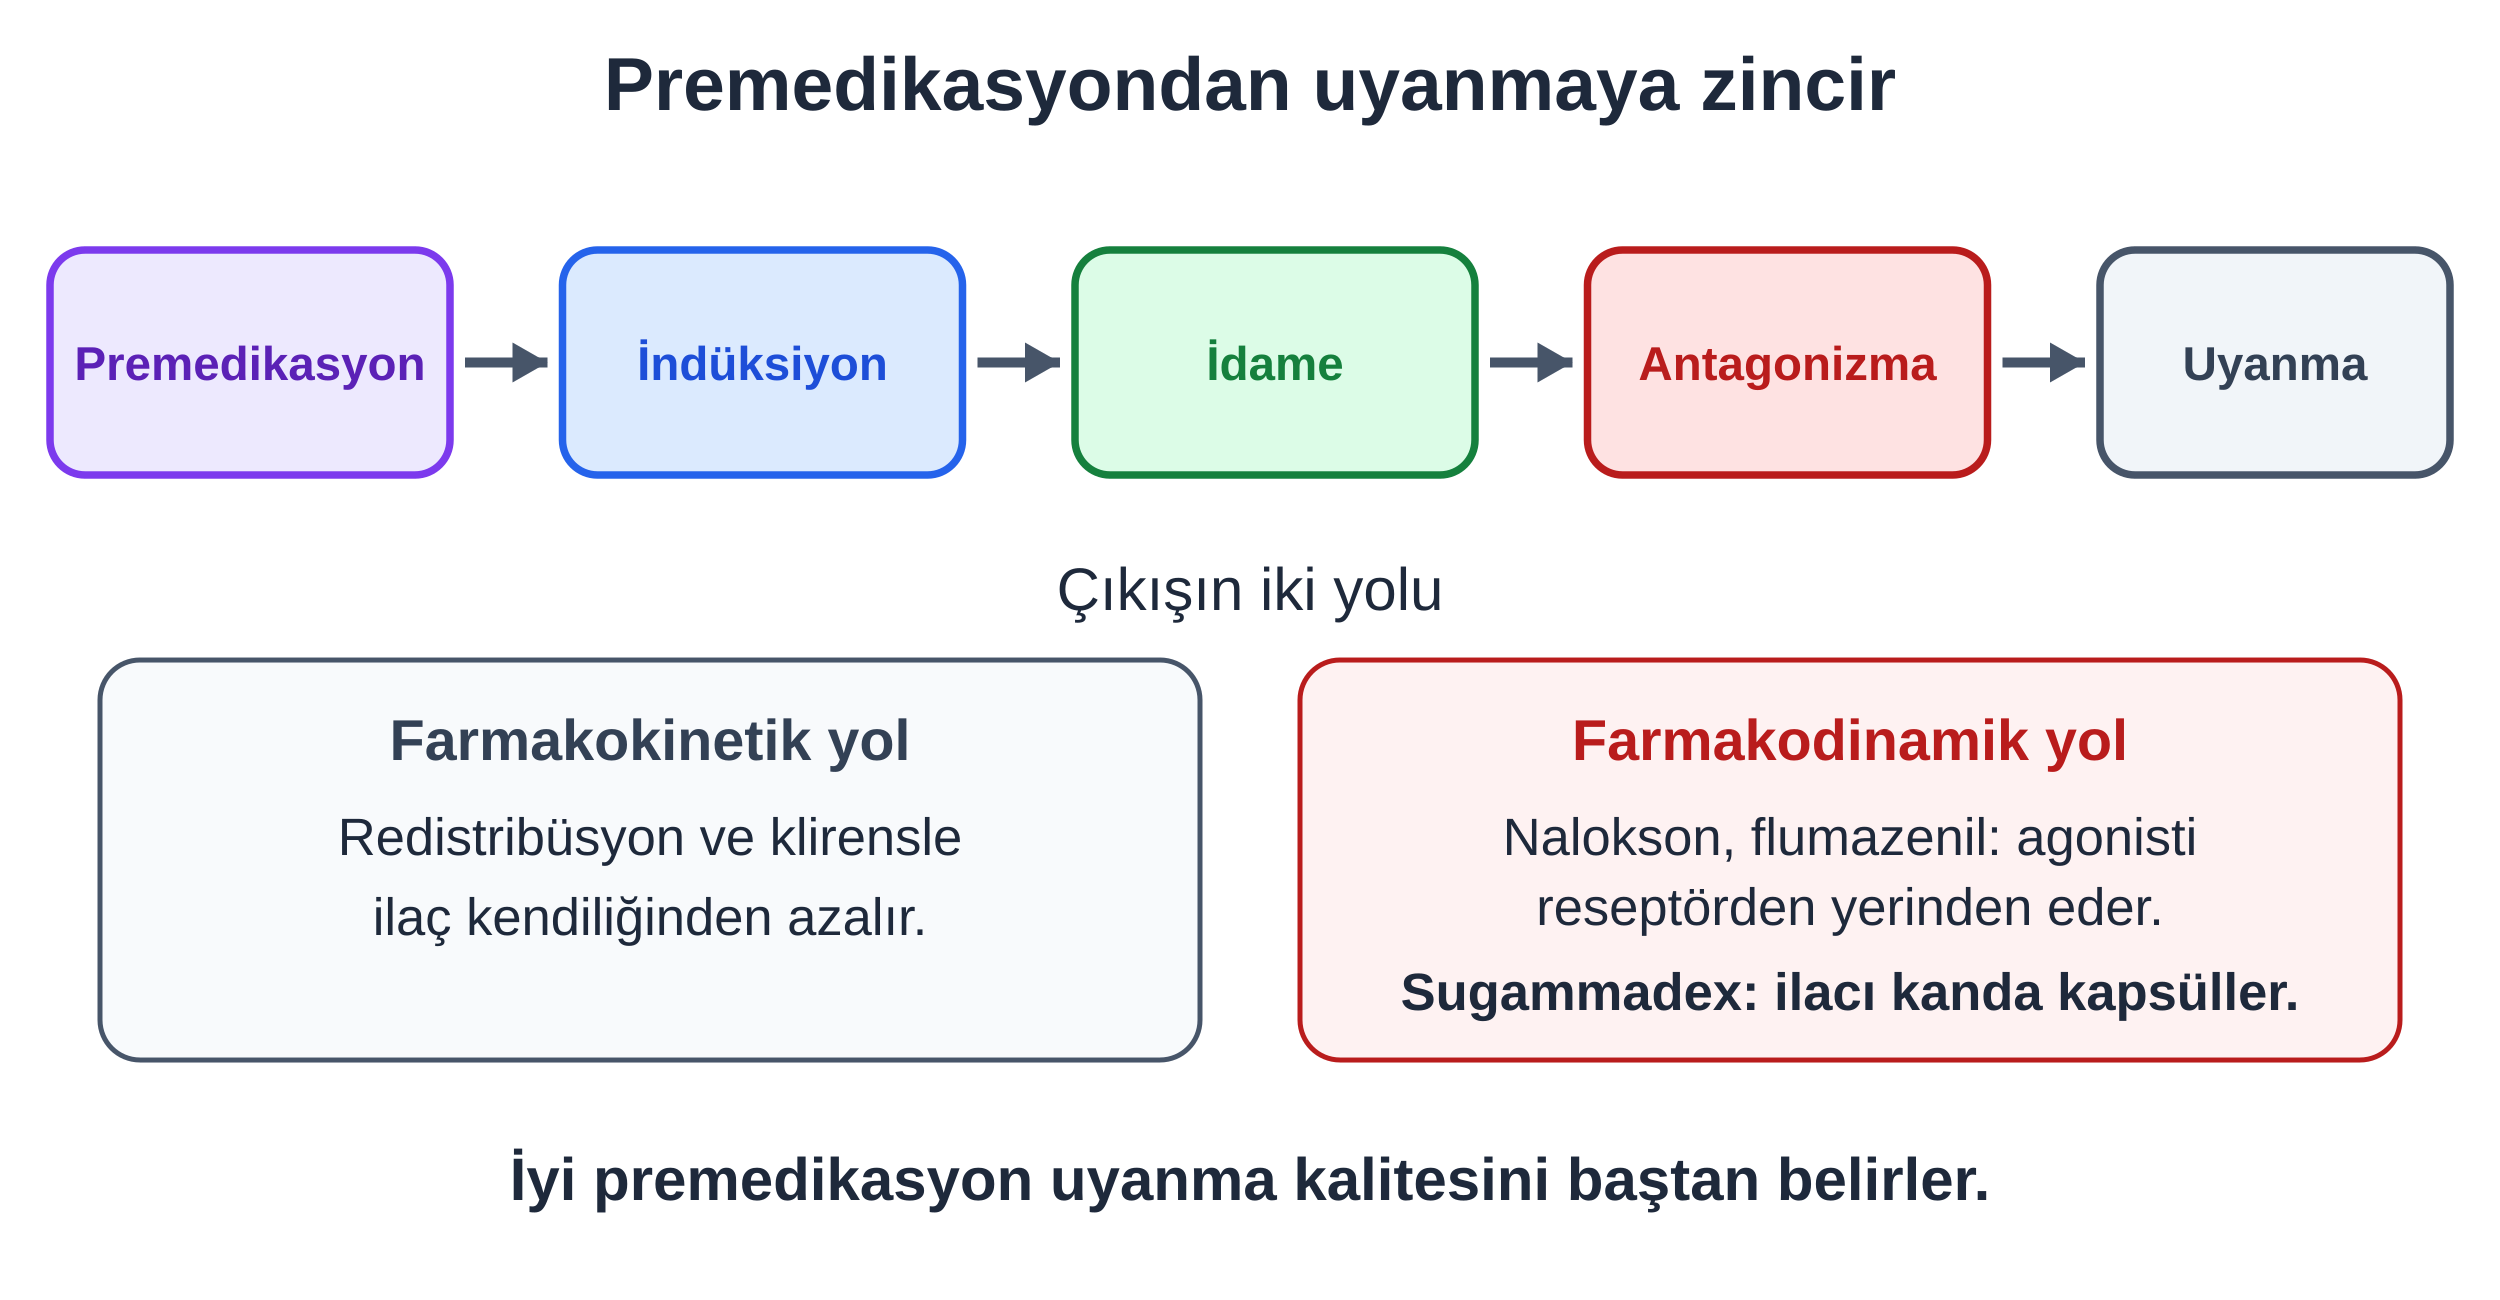
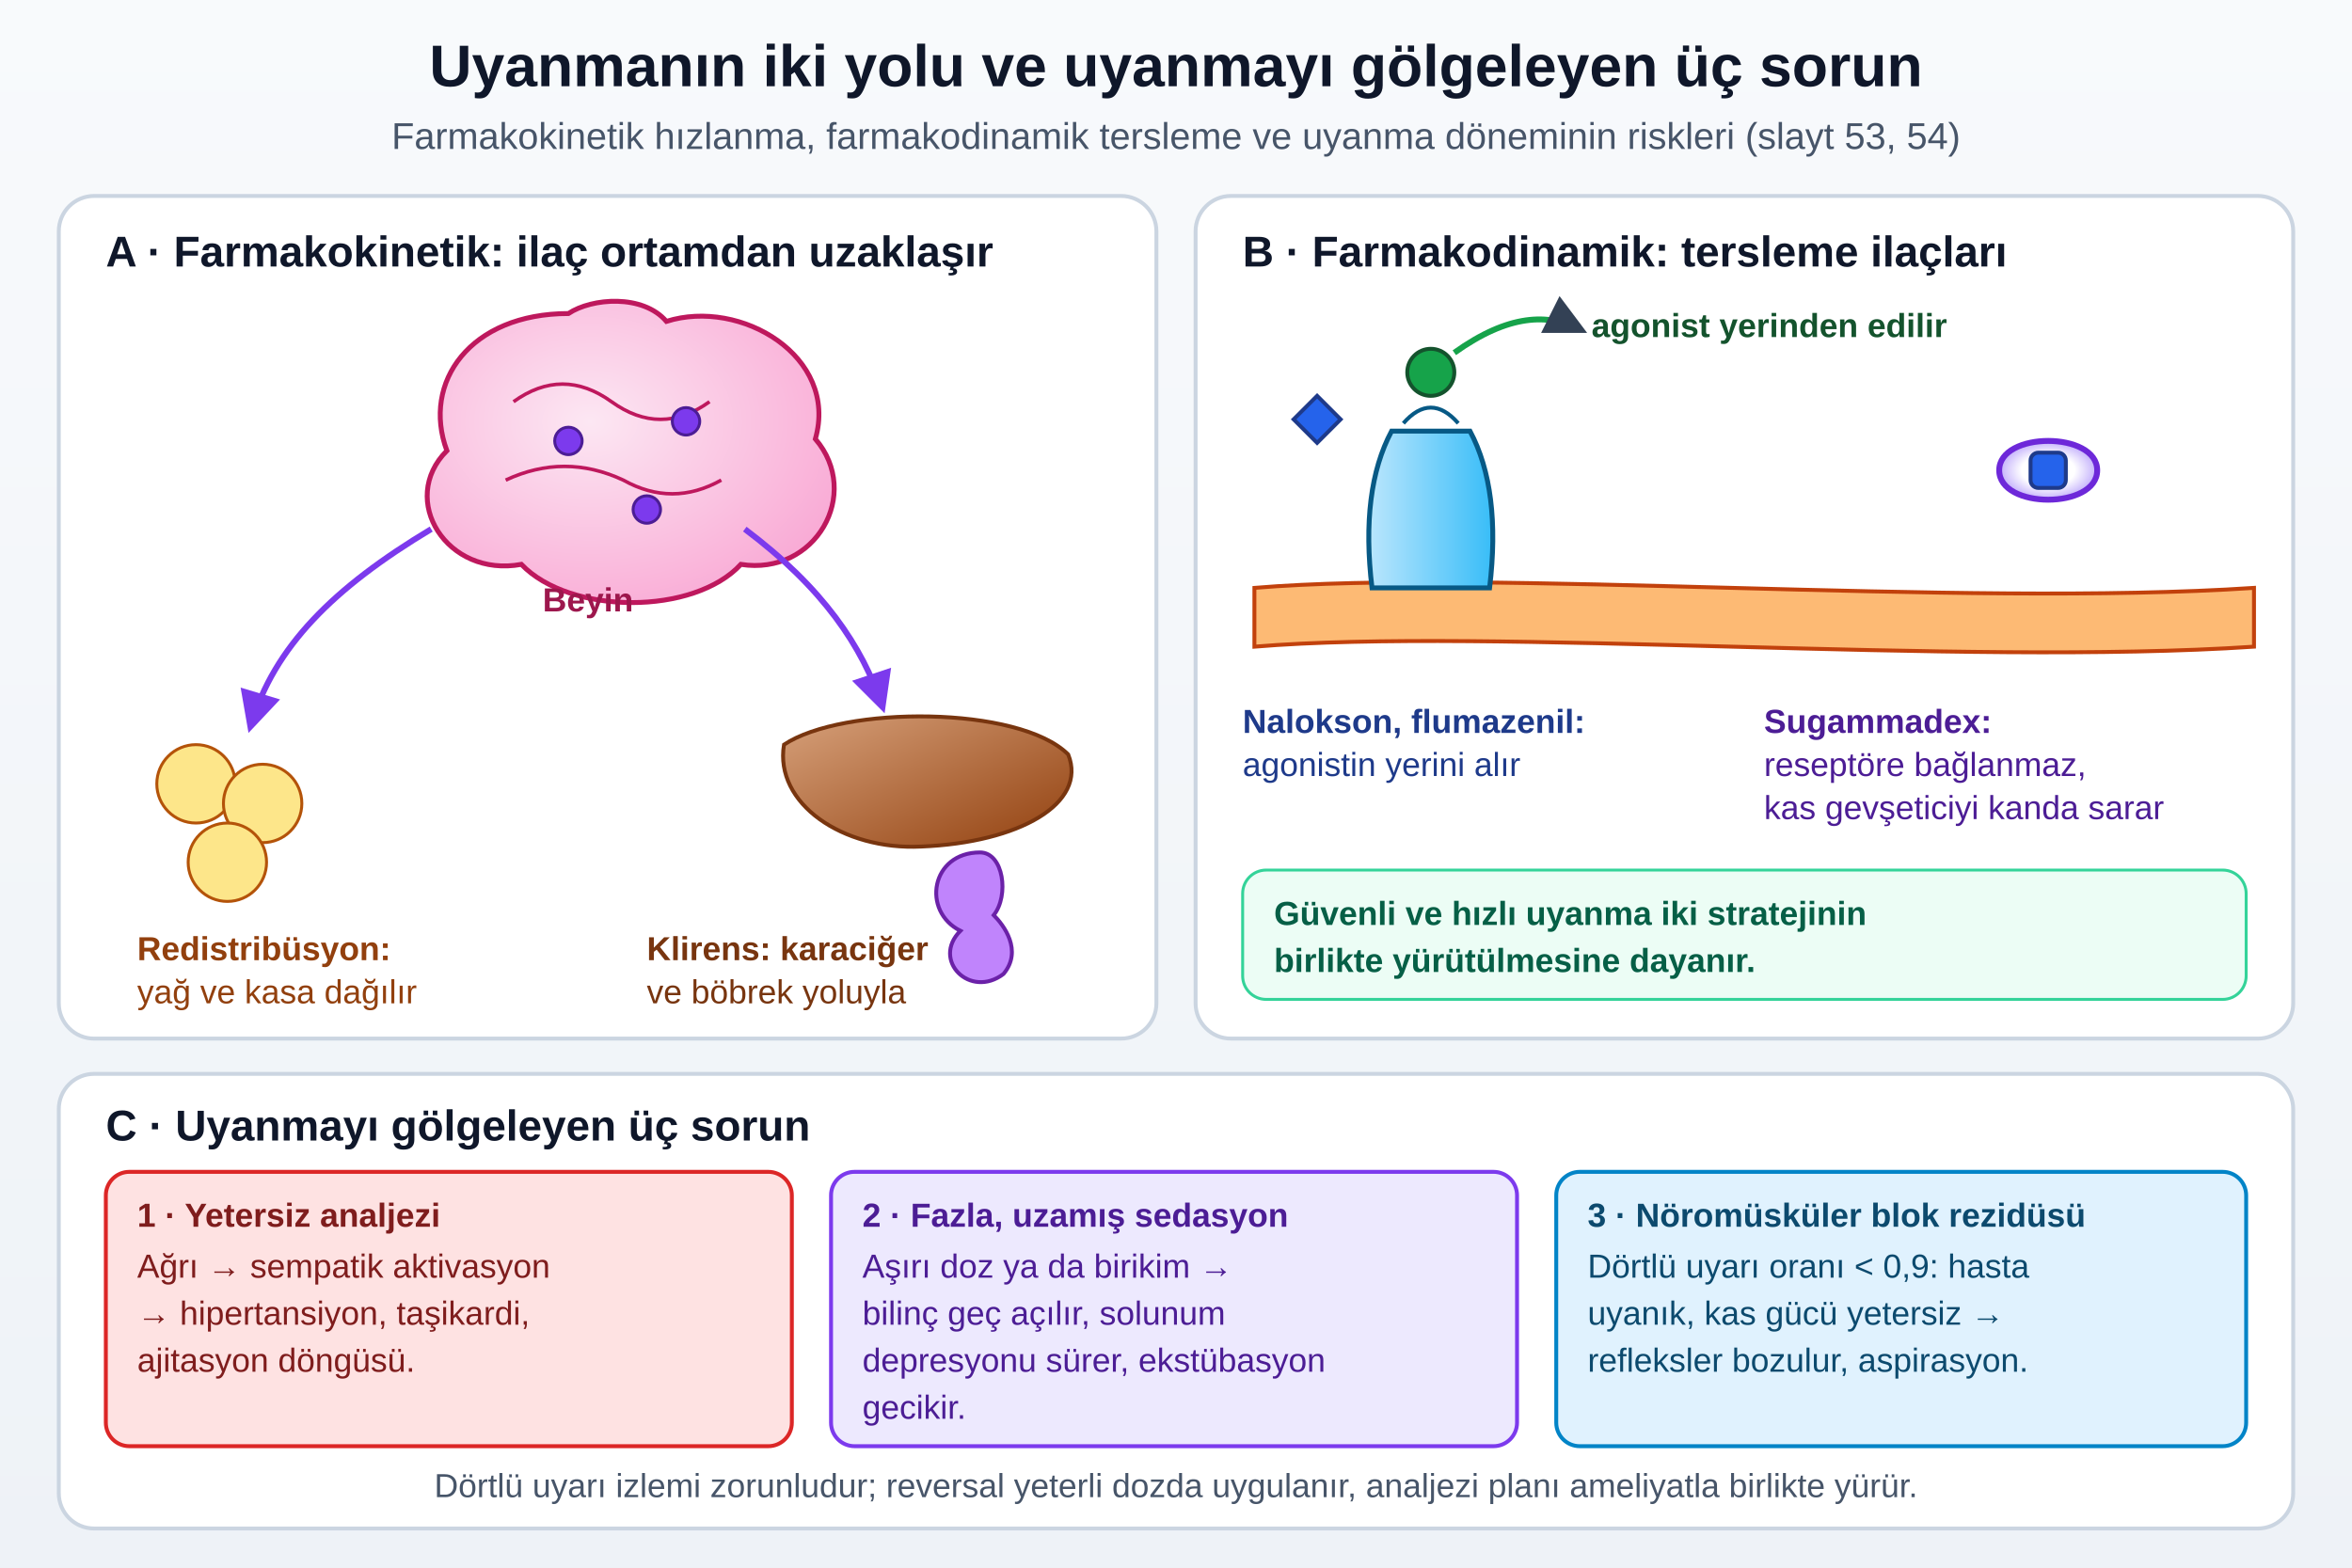
- <svg xmlns="http://www.w3.org/2000/svg" viewBox="0 0 1000 520" width="1000" height="520">
-   <rect width="1000" height="520" fill="#ffffff" />
-   <text x="500" y="44" text-anchor="middle" font-family="Segoe UI, Arial, sans-serif" font-size="30" font-weight="bold" fill="#1e293b">Premedikasyondan uyanmaya zincir</text>
+ <svg xmlns="http://www.w3.org/2000/svg" viewBox="0 0 1200 800" width="1200" height="800" font-family="Segoe UI, Arial, sans-serif">
  <defs>
-     <marker id="okz" markerUnits="userSpaceOnUse" markerWidth="16" markerHeight="16" refX="14" refY="8" orient="auto">
-       <path d="M0 0 L14 8 L0 16 z" fill="#475569" />
+     <linearGradient id="zemin" x1="0" y1="0" x2="0" y2="1">
+       <stop offset="0" stop-color="#f8fafc" />
+       <stop offset="1" stop-color="#eef2f7" />
+     </linearGradient>
+     <radialGradient id="beyin" cx="0.4" cy="0.4" r="0.7">
+       <stop offset="0" stop-color="#fce7f3" />
+       <stop offset="1" stop-color="#f9a8d4" />
+     </radialGradient>
+     <linearGradient id="kc" x1="0" y1="0" x2="1" y2="1">
+       <stop offset="0" stop-color="#d6a07a" />
+       <stop offset="1" stop-color="#92400e" />
+     </linearGradient>
+     <linearGradient id="rs" x1="0" y1="0" x2="1" y2="0">
+       <stop offset="0" stop-color="#bae6fd" />
+       <stop offset="1" stop-color="#38bdf8" />
+     </linearGradient>
+     <radialGradient id="halka" cx="0.5" cy="0.5" r="0.6">
+       <stop offset="0.45" stop-color="#ffffff" />
+       <stop offset="1" stop-color="#a78bfa" />
+     </radialGradient>
+     <marker id="ok" viewBox="0 0 10 10" refX="8" refY="5" markerWidth="7" markerHeight="7" orient="auto">
+       <path d="M0 0 L10 5 L0 10 z" fill="#334155" />
    </marker>
+     <marker id="okm" viewBox="0 0 10 10" refX="8" refY="5" markerWidth="7" markerHeight="7" orient="auto">
+       <path d="M0 0 L10 5 L0 10 z" fill="#7c3aed" />
+     </marker>
+     <g id="ilac">
+       <circle r="7" fill="#7c3aed" stroke="#4c1d95" stroke-width="1.5" />
+     </g>
  </defs>
-   <g font-family="Segoe UI, Arial, sans-serif">
-     <rect x="20" y="100" width="160" height="90" rx="14" fill="#ede9fe" stroke="#7c3aed" stroke-width="3" />
-     <text x="100" y="152" text-anchor="middle" font-size="19" font-weight="bold" fill="#5b21b6">Premedikasyon</text>
-     <rect x="225" y="100" width="160" height="90" rx="14" fill="#dbeafe" stroke="#2563eb" stroke-width="3" />
-     <text x="305" y="152" text-anchor="middle" font-size="19" font-weight="bold" fill="#1d4ed8">İndüksiyon</text>
-     <rect x="430" y="100" width="160" height="90" rx="14" fill="#dcfce7" stroke="#15803d" stroke-width="3" />
-     <text x="510" y="152" text-anchor="middle" font-size="19" font-weight="bold" fill="#15803d">İdame</text>
-     <rect x="635" y="100" width="160" height="90" rx="14" fill="#fee2e2" stroke="#b91c1c" stroke-width="3" />
-     <text x="715" y="152" text-anchor="middle" font-size="19" font-weight="bold" fill="#b91c1c">Antagonizma</text>
-     <rect x="840" y="100" width="140" height="90" rx="14" fill="#f1f5f9" stroke="#475569" stroke-width="3" />
-     <text x="910" y="152" text-anchor="middle" font-size="19" font-weight="bold" fill="#334155">Uyanma</text>
-     <g stroke="#475569" stroke-width="4" fill="none" marker-end="url(#okz)">
-       <path d="M186 145 h33" />
-       <path d="M391 145 h33" />
-       <path d="M596 145 h33" />
-       <path d="M801 145 h33" />
-     </g>
-     <text x="500" y="244" text-anchor="middle" font-size="24" fill="#1e293b">Çıkışın iki yolu</text>
-     <rect x="40" y="264" width="440" height="160" rx="16" fill="#f8fafc" stroke="#475569" stroke-width="2" />
-     <text x="260" y="304" text-anchor="middle" font-size="23" font-weight="bold" fill="#334155">Farmakokinetik yol</text>
-     <text x="260" y="342" text-anchor="middle" font-size="21" fill="#1e293b">Redistribüsyon ve klirensle</text>
-     <text x="260" y="374" text-anchor="middle" font-size="21" fill="#1e293b">ilaç kendiliğinden azalır.</text>
-     <rect x="520" y="264" width="440" height="160" rx="16" fill="#fef2f2" stroke="#b91c1c" stroke-width="2" />
-     <text x="740" y="304" text-anchor="middle" font-size="23" font-weight="bold" fill="#b91c1c">Farmakodinamik yol</text>
-     <text x="740" y="342" text-anchor="middle" font-size="21" fill="#1e293b">Nalokson, flumazenil: agonisti</text>
-     <text x="740" y="370" text-anchor="middle" font-size="21" fill="#1e293b">reseptörden yerinden eder.</text>
-     <text x="740" y="404" text-anchor="middle" font-size="21" font-weight="bold" fill="#1e293b">Sugammadex: ilacı kanda kapsüller.</text>
-     <text x="500" y="480" text-anchor="middle" font-size="24" font-weight="bold" fill="#1e293b">İyi premedikasyon uyanma kalitesini baştan belirler.</text>
+   <rect width="1200" height="800" fill="url(#zemin)" />
+   <text x="600" y="44" text-anchor="middle" font-size="30" font-weight="bold" fill="#0f172a">Uyanmanın iki yolu ve uyanmayı gölgeleyen üç sorun</text>
+   <text x="600" y="76" text-anchor="middle" font-size="19" fill="#475569">Farmakokinetik hızlanma, farmakodinamik tersleme ve uyanma döneminin riskleri (slayt 53, 54)</text>
+   <rect x="30" y="100" width="560" height="430" rx="18" fill="#ffffff" stroke="#cbd5e1" stroke-width="2" />
+   <text x="54" y="136" font-size="22" font-weight="bold" fill="#0f172a">A · Farmakokinetik: ilaç ortamdan uzaklaşır</text>
+   <path d="M290 160 c-50 0 -75 35 -62 70 c-25 25 0 65 38 58 c25 26 88 26 112 0 c38 6 62 -36 38 -64 c12 -42 -38 -72 -76 -60 c-12 -14 -38 -12 -50 -4 z" fill="url(#beyin)" stroke="#be185d" stroke-width="2.5" />
+   <path d="M262 205 q25 -18 50 0 q25 18 50 0 M258 245 q30 -14 60 0 q25 14 50 0" stroke="#be185d" stroke-width="1.8" fill="none" />
+   <use href="#ilac" x="290" y="225" />
+   <use href="#ilac" x="330" y="260" />
+   <use href="#ilac" x="350" y="215" />
+   <text x="300" y="312" font-size="17" fill="#9d174d" font-weight="bold" text-anchor="middle">Beyin</text>
+   <path d="M220 270 C170 300 140 330 128 370" stroke="#7c3aed" stroke-width="3" fill="none" marker-end="url(#okm)" />
+   <circle cx="100" cy="400" r="20" fill="#fde68a" stroke="#b45309" stroke-width="1.5" />
+   <circle cx="134" cy="410" r="20" fill="#fde68a" stroke="#b45309" stroke-width="1.5" />
+   <circle cx="116" cy="440" r="20" fill="#fde68a" stroke="#b45309" stroke-width="1.5" />
+   <text x="70" y="490" font-size="17" fill="#92400e" font-weight="bold">Redistribüsyon:</text>
+   <text x="70" y="512" font-size="17" fill="#92400e">yağ ve kasa dağılır</text>
+   <path d="M380 270 C420 300 440 330 450 360" stroke="#7c3aed" stroke-width="3" fill="none" marker-end="url(#okm)" />
+   <path d="M400 380 C430 360 520 360 545 385 C555 410 520 430 470 432 C430 434 395 410 400 380 z" fill="url(#kc)" stroke="#78350f" stroke-width="2" />
+   <path d="M470 445 c-25 0 -30 30 -10 40 c-15 15 5 35 22 22 c10 -12 0 -25 -5 -30 c8 -10 5 -32 -7 -32 z" fill="#c084fc" stroke="#6b21a8" stroke-width="2" transform="translate(30 -10)" />
+   <text x="330" y="490" font-size="17" fill="#78350f" font-weight="bold">Klirens: karaciğer</text>
+   <text x="330" y="512" font-size="17" fill="#78350f">ve böbrek yoluyla</text>
+   <rect x="610" y="100" width="560" height="430" rx="18" fill="#ffffff" stroke="#cbd5e1" stroke-width="2" />
+   <text x="634" y="136" font-size="22" font-weight="bold" fill="#0f172a">B · Farmakodinamik: tersleme ilaçları</text>
+   <path d="M640 300 C760 290 1000 310 1150 300 V330 C1000 340 760 320 640 330 z" fill="#fdba74" stroke="#c2410c" stroke-width="2" />
+   <path d="M700 300 q-6 -50 10 -80 h40 q16 30 10 80 z" fill="url(#rs)" stroke="#075985" stroke-width="2.5" />
+   <path d="M716 216 q14 -16 28 0" fill="#fff" stroke="#075985" stroke-width="2" />
+   <circle cx="730" cy="190" r="12" fill="#16a34a" stroke="#14532d" stroke-width="2" />
+   <path d="M742 180 C770 160 790 160 806 168" stroke="#16a34a" stroke-width="3" fill="none" marker-end="url(#ok)" />
+   <path d="M660 214 l12 -12 l12 12 l-12 12 z" fill="#2563eb" stroke="#1e3a8a" stroke-width="2" />
+   <text x="812" y="172" font-size="17" fill="#14532d" font-weight="bold">agonist yerinden edilir</text>
+   <text x="634" y="374" font-size="17" fill="#1e3a8a" font-weight="bold">Nalokson, flumazenil:</text>
+   <text x="634" y="396" font-size="17" fill="#1e3a8a">agonistin yerini alır</text>
+   <path d="M1020 240 C1020 220 1070 220 1070 240 C1070 260 1020 260 1020 240 z" fill="url(#halka)" stroke="#6d28d9" stroke-width="3" />
+   <rect x="1036" y="231" width="18" height="18" rx="4" fill="#2563eb" stroke="#1e3a8a" stroke-width="2" />
+   <text x="900" y="374" font-size="17" fill="#4c1d95" font-weight="bold">Sugammadex:</text>
+   <text x="900" y="396" font-size="17" fill="#4c1d95">reseptöre bağlanmaz,</text>
+   <text x="900" y="418" font-size="17" fill="#4c1d95">kas gevşeticiyi kanda sarar</text>
+   <rect x="634" y="444" width="512" height="66" rx="12" fill="#ecfdf5" stroke="#34d399" stroke-width="1.5" />
+   <text x="650" y="472" font-size="17" fill="#065f46" font-weight="bold">Güvenli ve hızlı uyanma iki stratejinin</text>
+   <text x="650" y="496" font-size="17" fill="#065f46" font-weight="bold">birlikte yürütülmesine dayanır.</text>
+   <rect x="30" y="548" width="1140" height="232" rx="18" fill="#ffffff" stroke="#cbd5e1" stroke-width="2" />
+   <text x="54" y="582" font-size="22" font-weight="bold" fill="#0f172a">C · Uyanmayı gölgeleyen üç sorun</text>
+   <g font-size="17">
+     <rect x="54" y="598" width="350" height="140" rx="12" fill="#fee2e2" stroke="#dc2626" stroke-width="2" />
+     <text x="70" y="626" font-weight="bold" fill="#7f1d1d">1 · Yetersiz analjezi</text>
+     <text x="70" y="652" fill="#7f1d1d">Ağrı → sempatik aktivasyon</text>
+     <text x="70" y="676" fill="#7f1d1d">→ hipertansiyon, taşikardi,</text>
+     <text x="70" y="700" fill="#7f1d1d">ajitasyon döngüsü.</text>
+     <rect x="424" y="598" width="350" height="140" rx="12" fill="#ede9fe" stroke="#7c3aed" stroke-width="2" />
+     <text x="440" y="626" font-weight="bold" fill="#4c1d95">2 · Fazla, uzamış sedasyon</text>
+     <text x="440" y="652" fill="#4c1d95">Aşırı doz ya da birikim →</text>
+     <text x="440" y="676" fill="#4c1d95">bilinç geç açılır, solunum</text>
+     <text x="440" y="700" fill="#4c1d95">depresyonu sürer, ekstübasyon</text>
+     <text x="440" y="724" fill="#4c1d95">gecikir.</text>
+     <rect x="794" y="598" width="352" height="140" rx="12" fill="#e0f2fe" stroke="#0284c7" stroke-width="2" />
+     <text x="810" y="626" font-weight="bold" fill="#0c4a6e">3 · Nöromüsküler blok rezidüsü</text>
+     <text x="810" y="652" fill="#0c4a6e">Dörtlü uyarı oranı &lt; 0,9: hasta</text>
+     <text x="810" y="676" fill="#0c4a6e">uyanık, kas gücü yetersiz →</text>
+     <text x="810" y="700" fill="#0c4a6e">refleksler bozulur, aspirasyon.</text>
  </g>
+   <text x="600" y="764" text-anchor="middle" font-size="17" fill="#475569">Dörtlü uyarı izlemi zorunludur; reversal yeterli dozda uygulanır, analjezi planı ameliyatla birlikte yürür.</text>
</svg>
